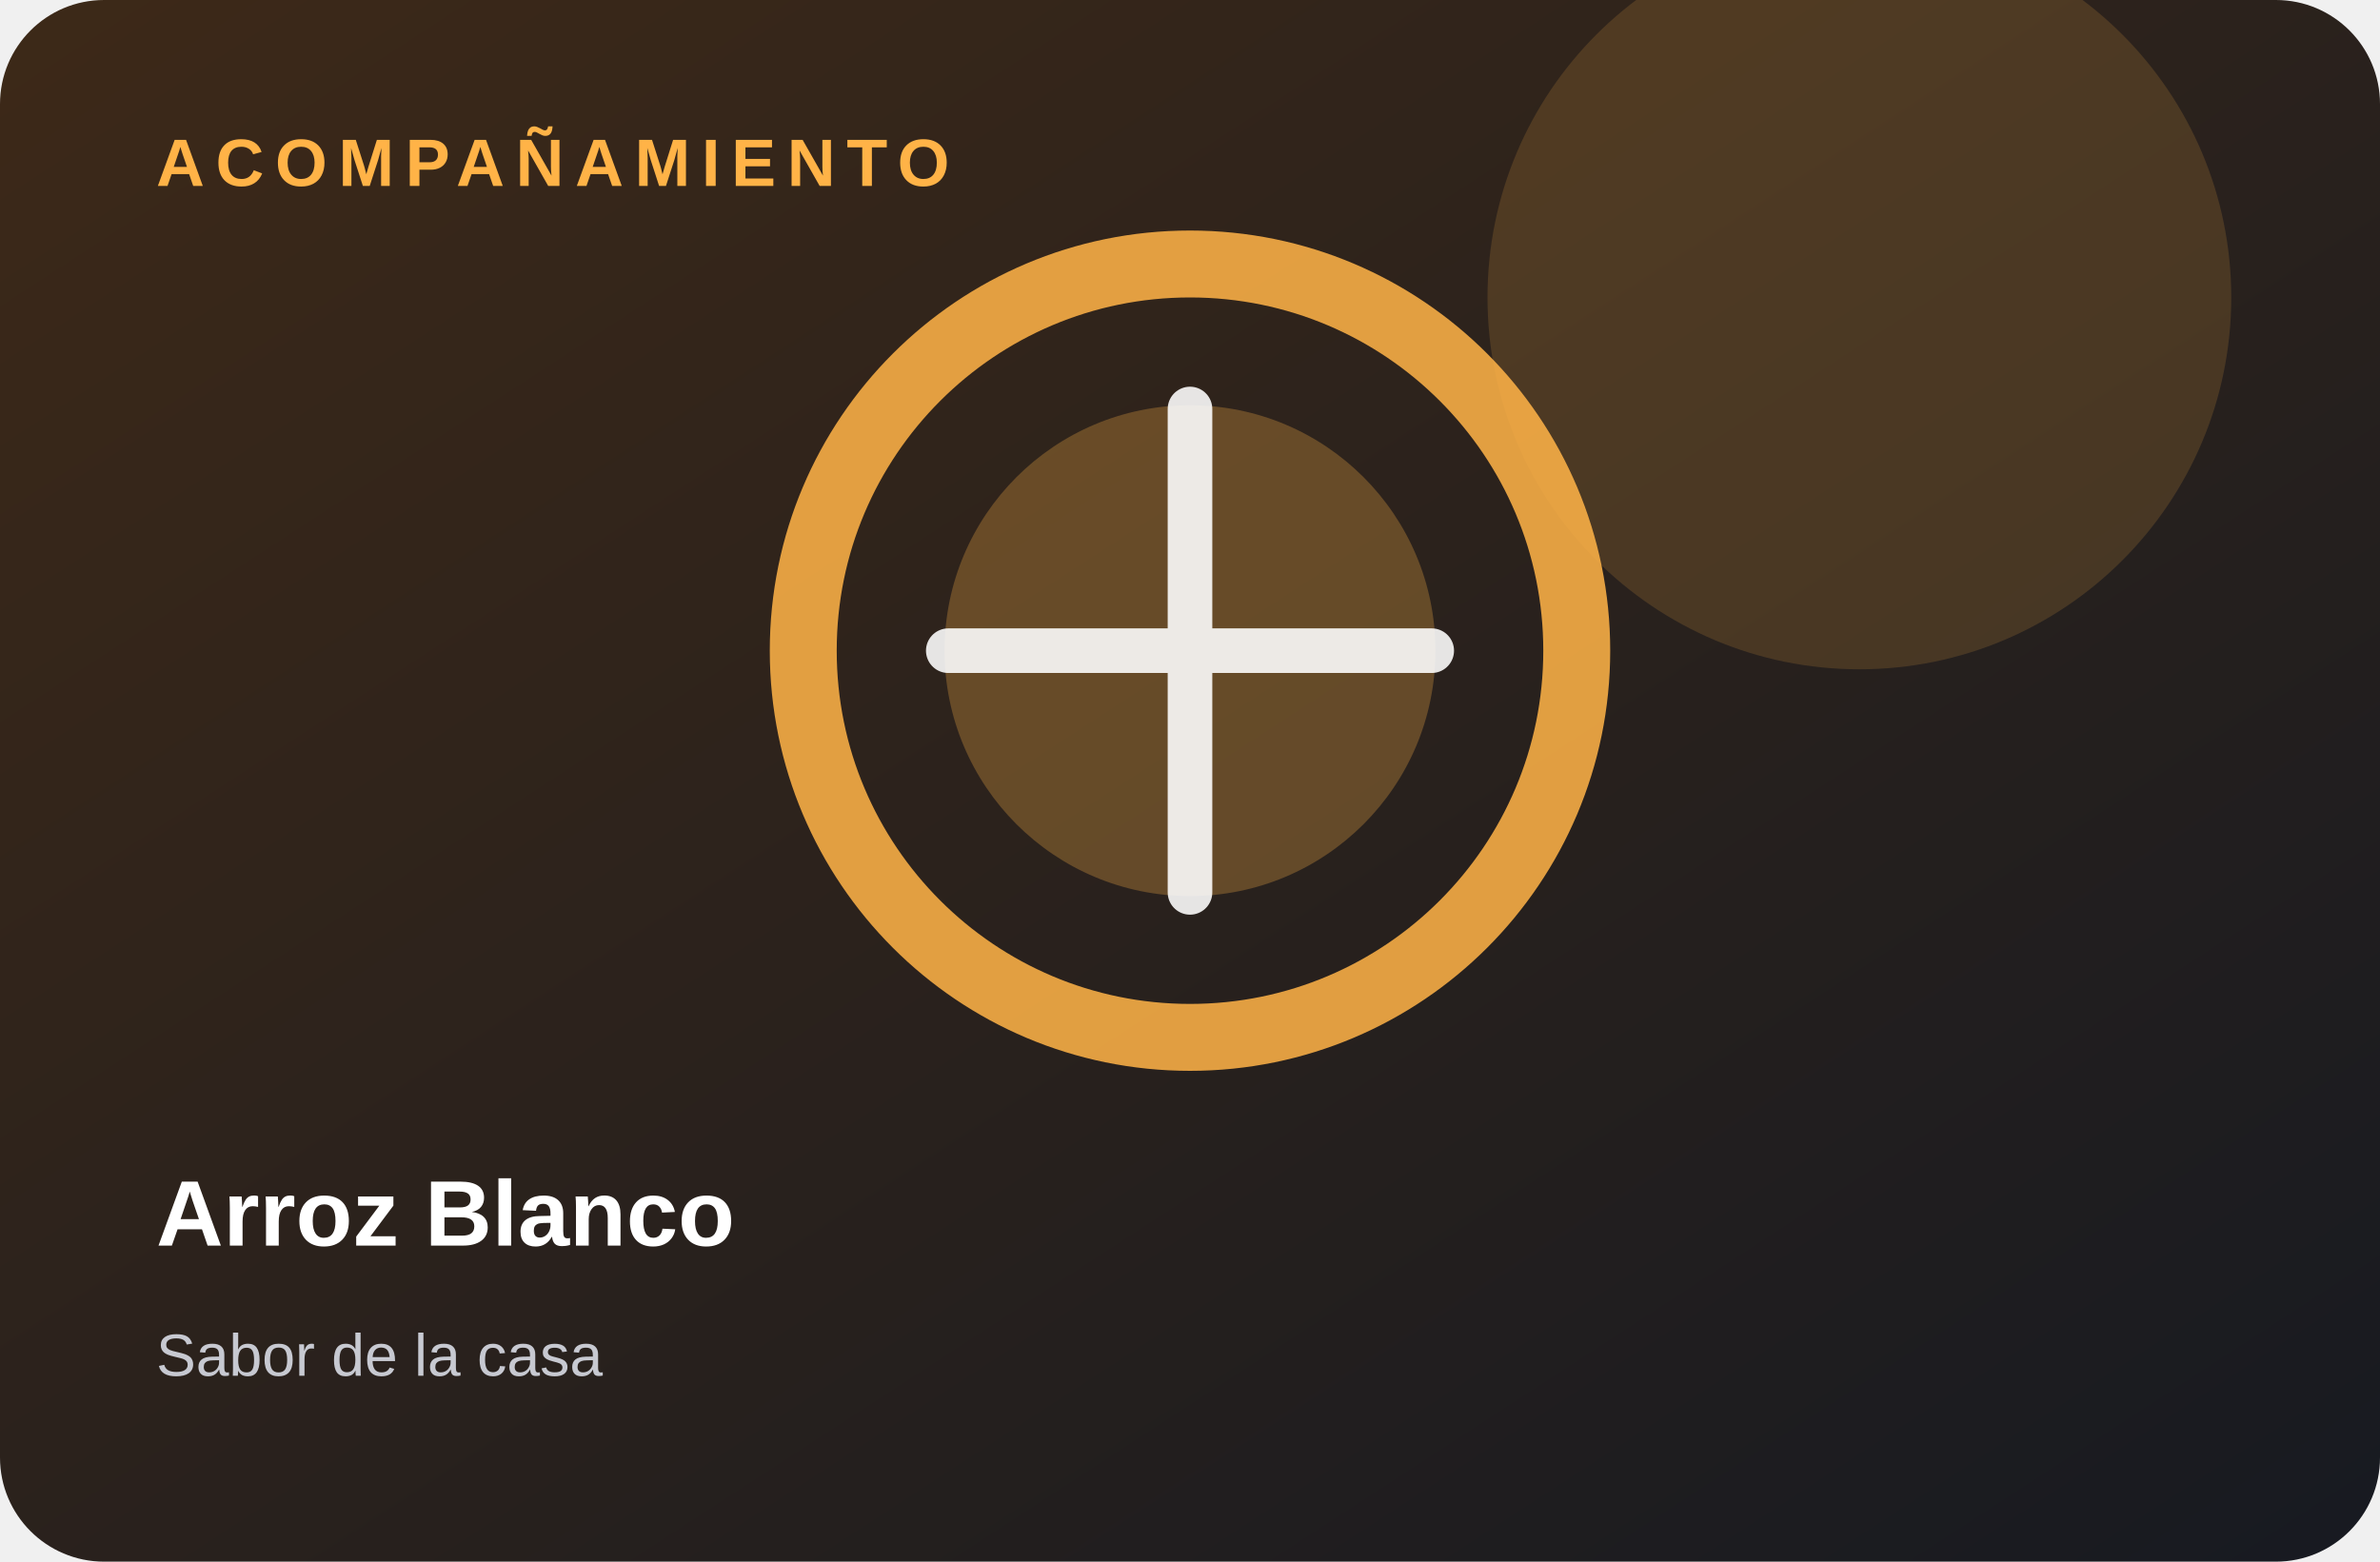
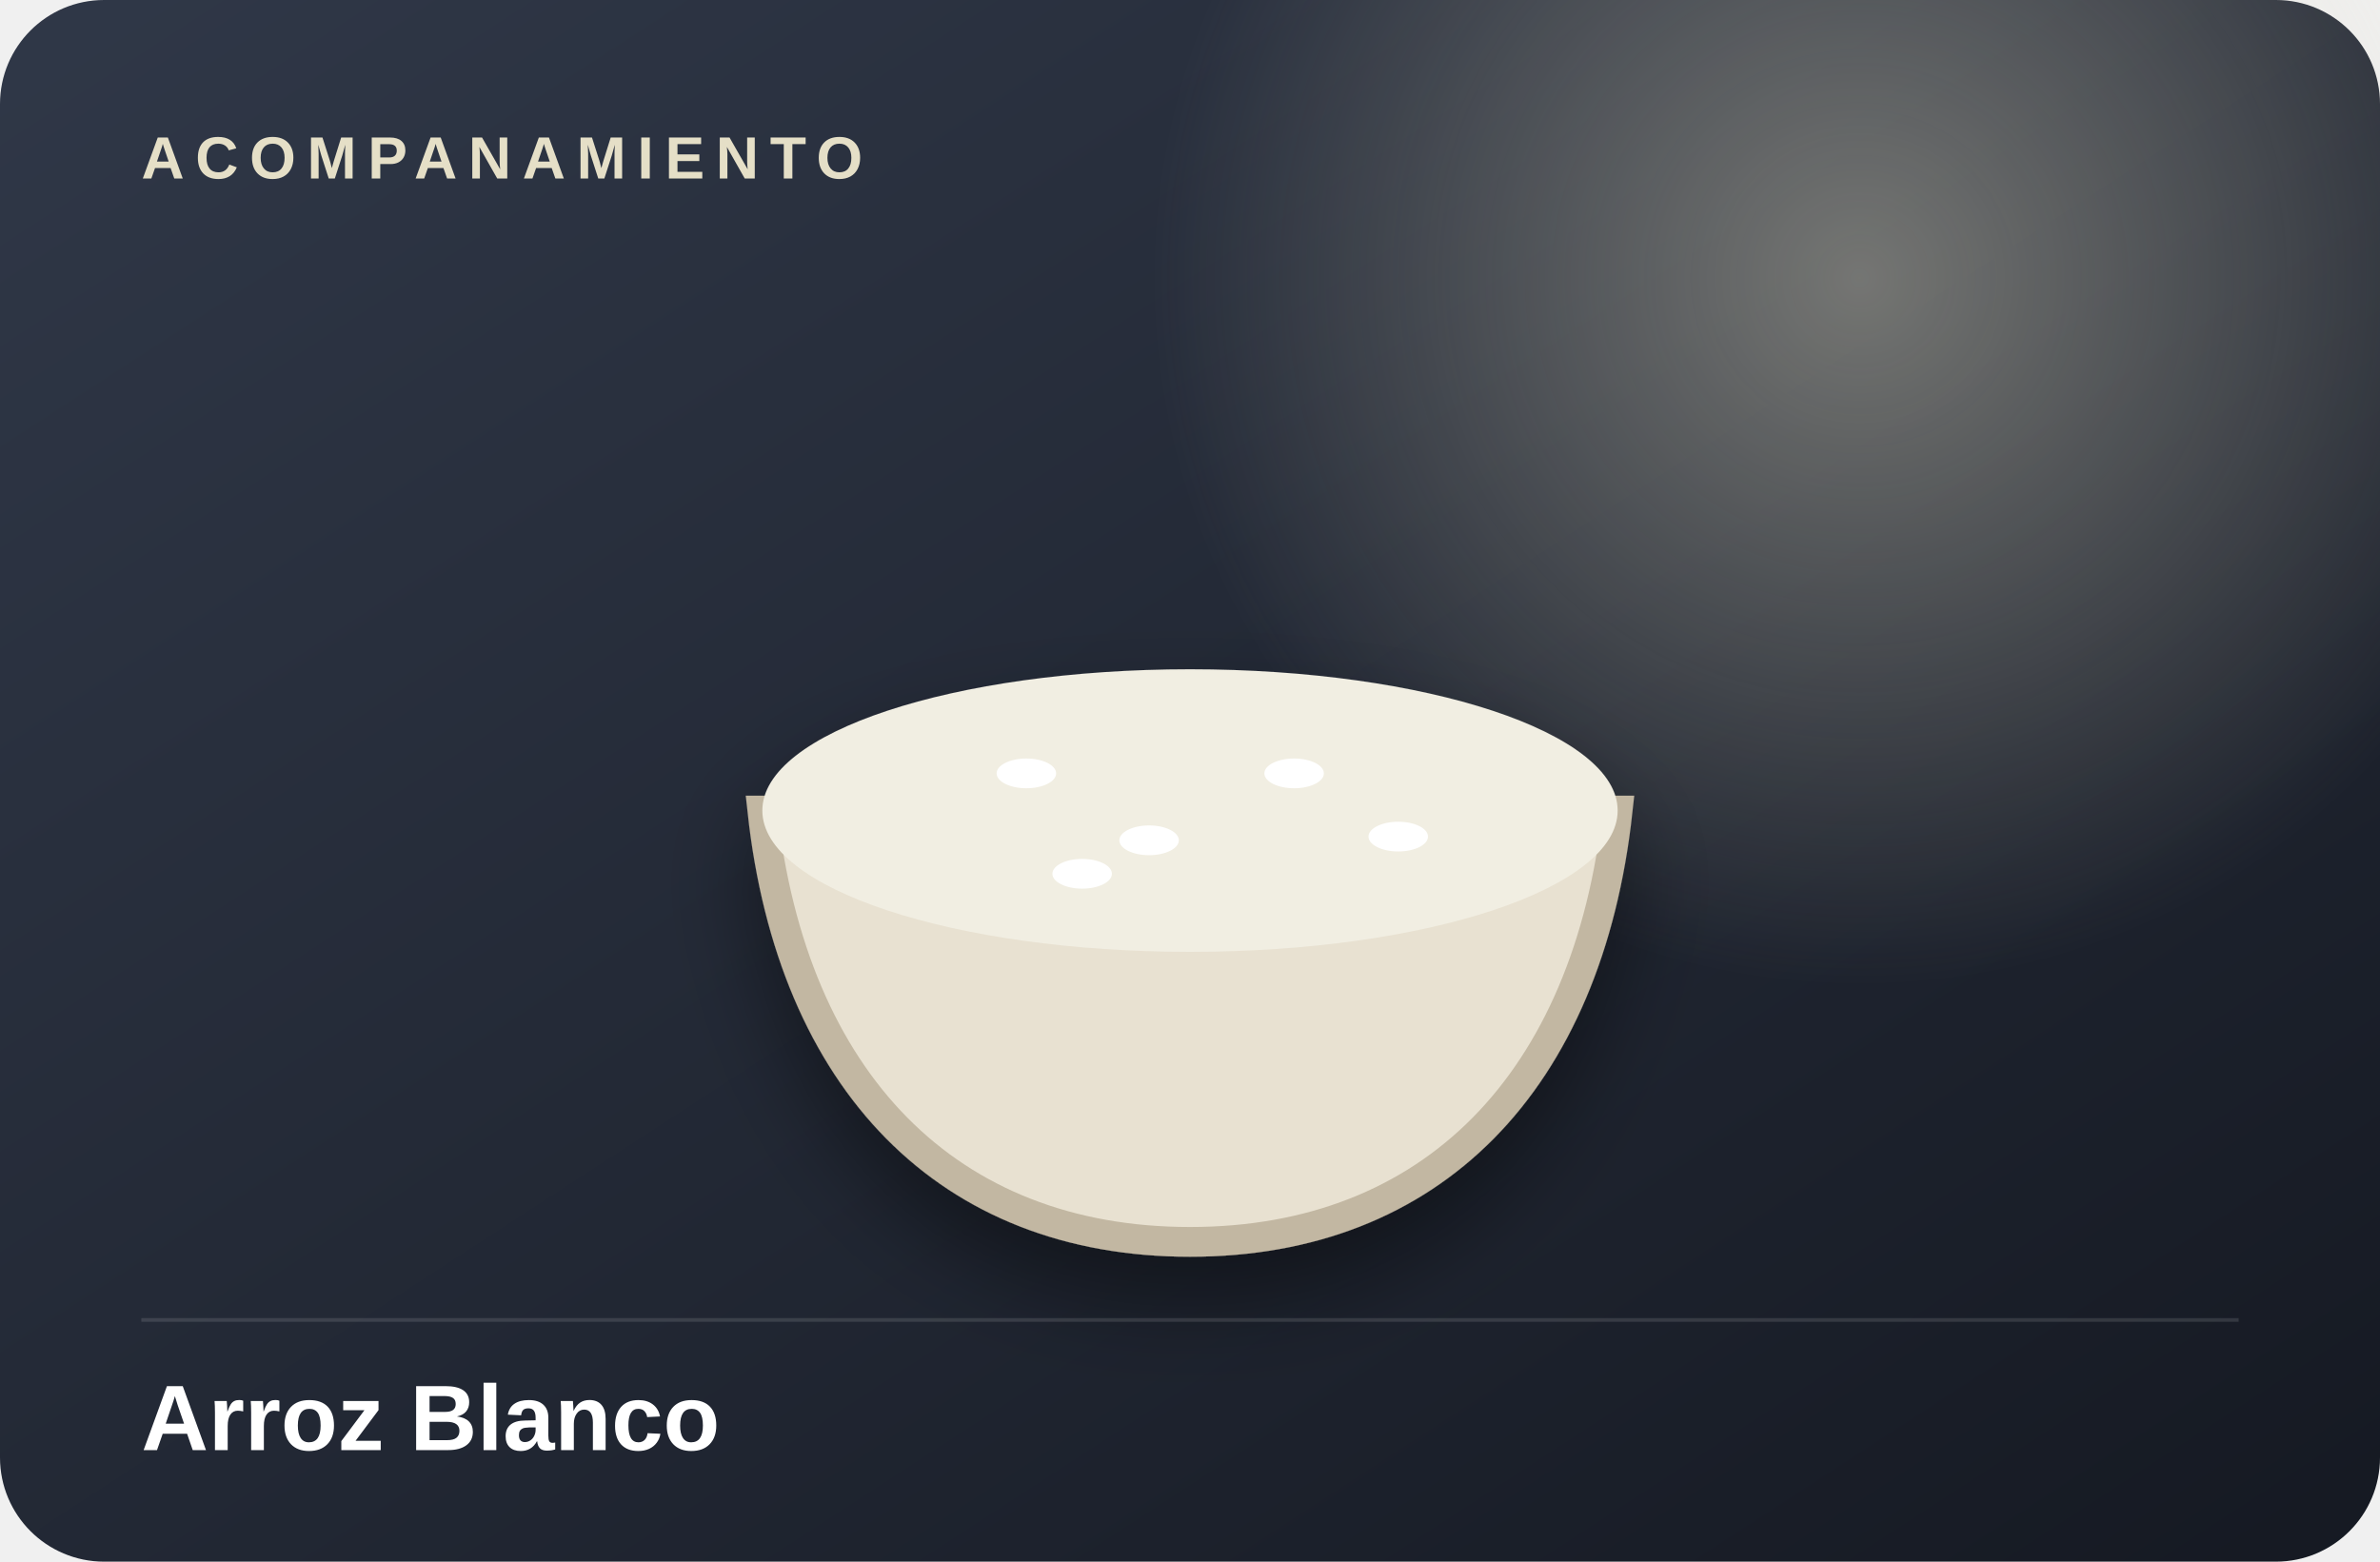
<svg xmlns="http://www.w3.org/2000/svg" viewBox="0 0 640 420" role="img" aria-label="Arroz Blanco">
  <defs>
-     <linearGradient id="bg" x1="0" y1="0" x2="1" y2="1">
-       <stop stop-color="#3d2918" />
-       <stop offset="1" stop-color="#171a21" />
+     <linearGradient id="fondo" x1="0" y1="0" x2="1" y2="1">
+       <stop stop-color="#303848" />
+       <stop offset="1" stop-color="#151922" />
    </linearGradient>
+     <radialGradient id="luz">
+       <stop stop-color="#e5dfc7" stop-opacity=".42" />
+       <stop offset="1" stop-color="#e5dfc7" stop-opacity="0" />
+     </radialGradient>
+     <filter id="sombra" x="-.2" y="-.2" width="1.4" height="1.5">
+       <feDropShadow dx="0" dy="12" stdDeviation="12" flood-color="#000" flood-opacity=".42" />
+     </filter>
  </defs>
-   <rect width="640" height="420" rx="28" fill="url(#bg)" />
-   <circle cx="500" cy="80" r="100" fill="#ffb347" opacity=".16" />
-   <circle cx="320" cy="175" r="104" fill="none" stroke="#ffb347" stroke-width="18" opacity=".86" />
-   <circle cx="320" cy="175" r="66" fill="#ffb347" opacity=".28" />
-   <path d="M255 175h130M320 110v130" stroke="#fff" stroke-width="12" stroke-linecap="round" opacity=".88" />
-   <text x="42" y="50" fill="#ffb347" font-family="Arial,sans-serif" font-size="18" font-weight="700" letter-spacing="3">ACOMPAÑAMIENTO</text>
-   <text x="42" y="335" fill="#fff" font-family="Arial,sans-serif" font-size="25" font-weight="700">Arroz Blanco</text>
-   <text x="42" y="370" fill="#c7c9d1" font-family="Arial,sans-serif" font-size="16">Sabor de la casa</text>
+   <rect width="640" height="420" rx="28" fill="url(#fondo)" />
+   <circle cx="500" cy="75" r="190" fill="url(#luz)" />
+   <text x="38" y="48" fill="#e5dfc7" font-family="Arial,sans-serif" font-size="16" font-weight="700" letter-spacing="3">ACOMPANAMIENTO</text>
+   <g filter="url(#sombra)">
+     <path d="M205 218h230c-8 73-50 116-115 116s-107-43-115-116z" fill="#e8e1d1" stroke="#c2b7a2" stroke-width="8" />
+     <ellipse cx="320" cy="218" rx="115" ry="38" fill="#f1eee2" />
+     <g fill="#fff">
+       <ellipse cx="276" cy="208" rx="8" ry="4" />
+       <ellipse cx="309" cy="226" rx="8" ry="4" />
+       <ellipse cx="348" cy="208" rx="8" ry="4" />
+       <ellipse cx="376" cy="225" rx="8" ry="4" />
+       <ellipse cx="291" cy="235" rx="8" ry="4" />
+     </g>
+   </g>
+   <path d="M38 355h564" stroke="#ffffff" stroke-opacity=".12" />
+   <text x="38" y="390" fill="#fff" font-family="Arial,sans-serif" font-size="25" font-weight="700">Arroz Blanco</text>
</svg>
